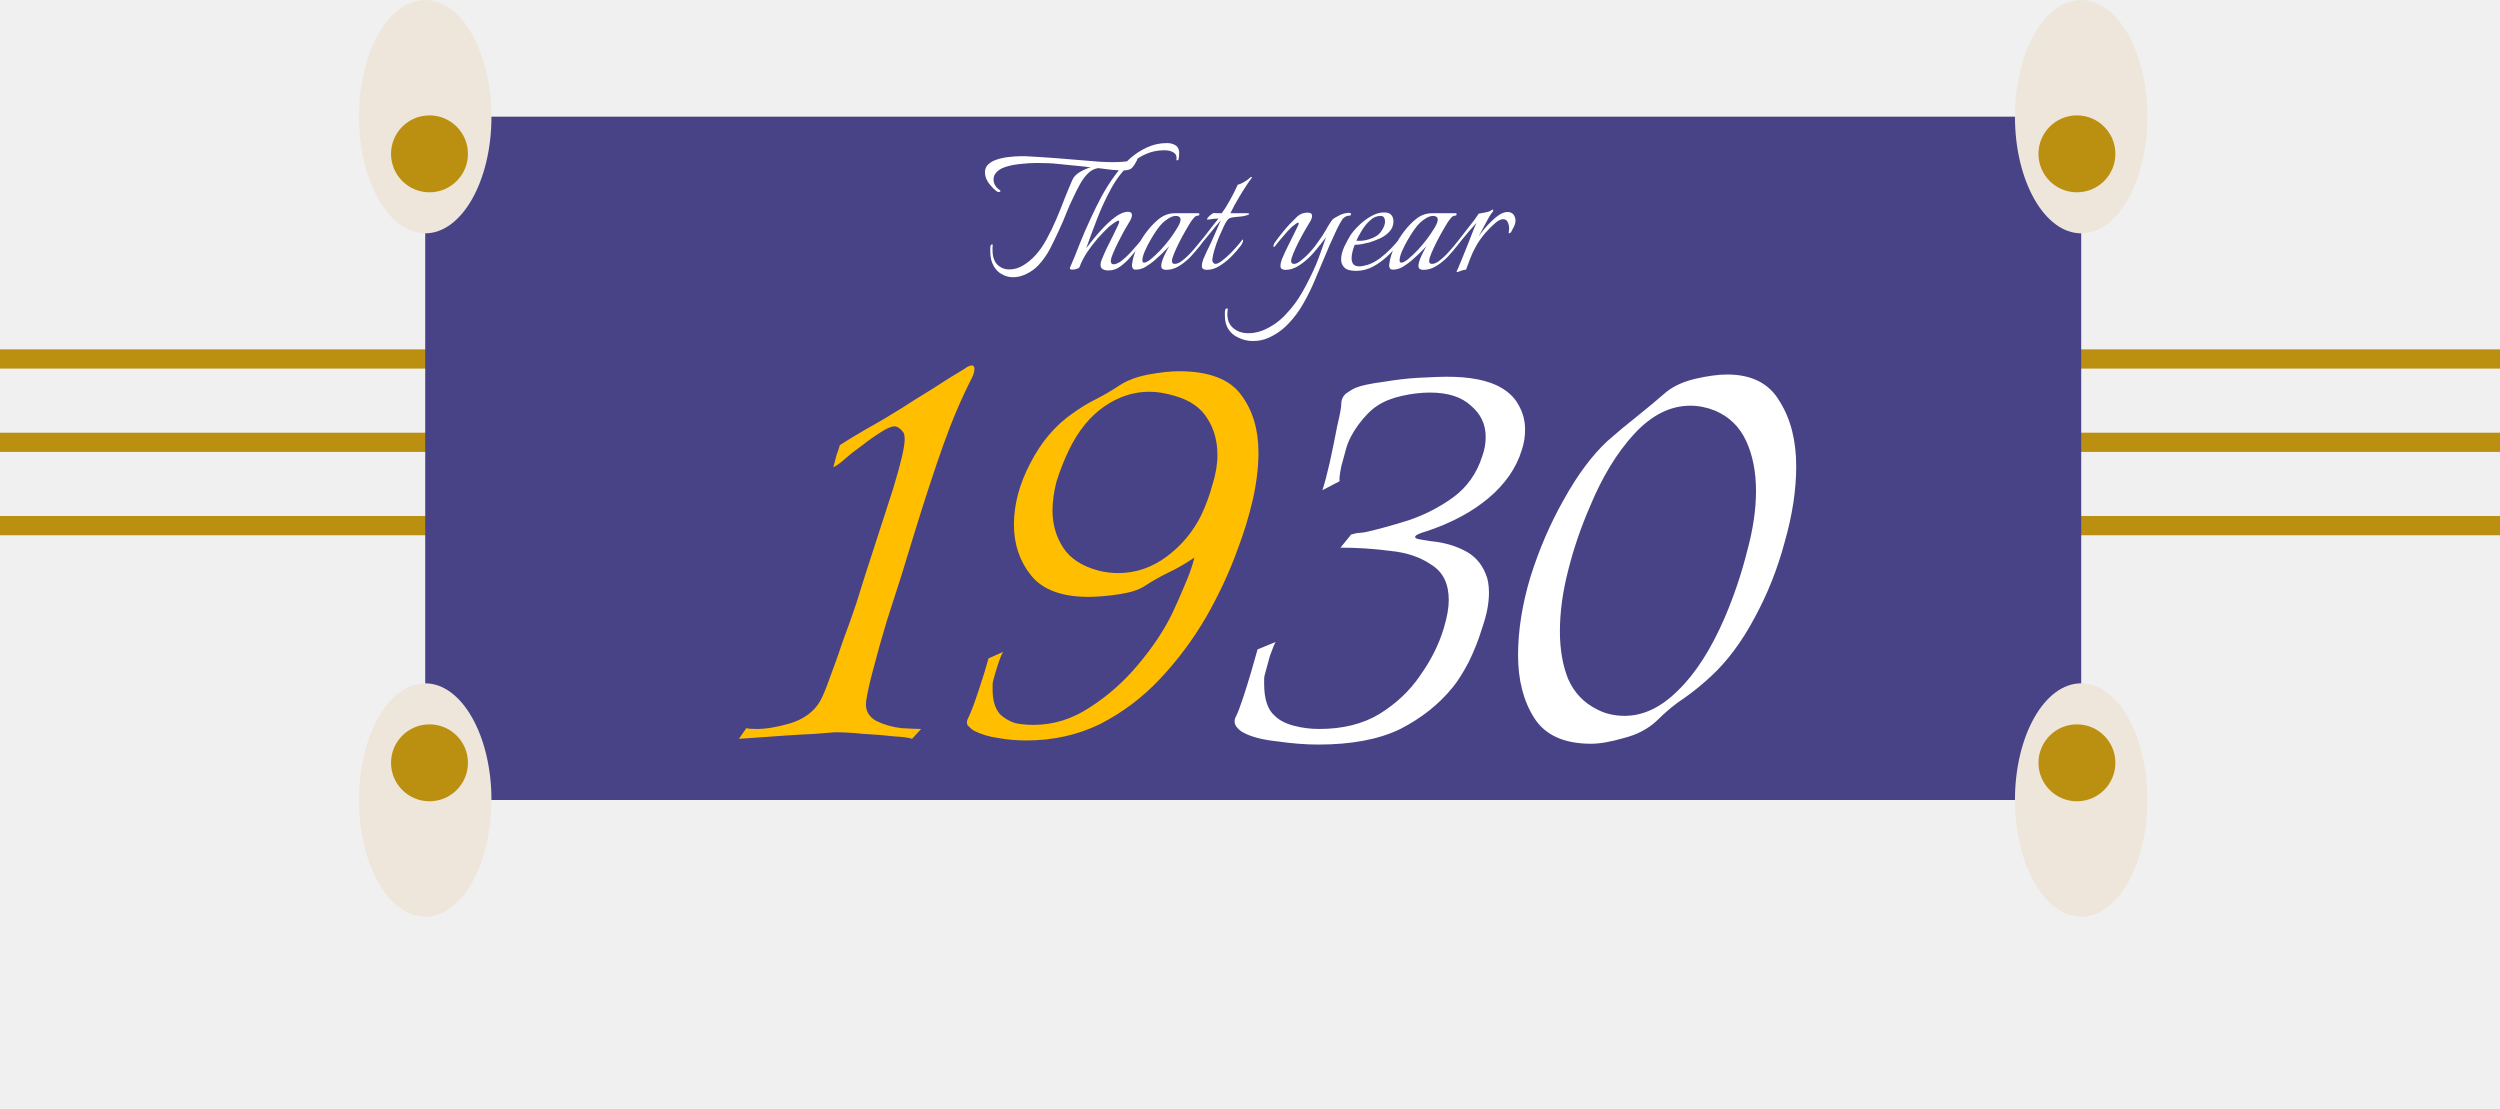
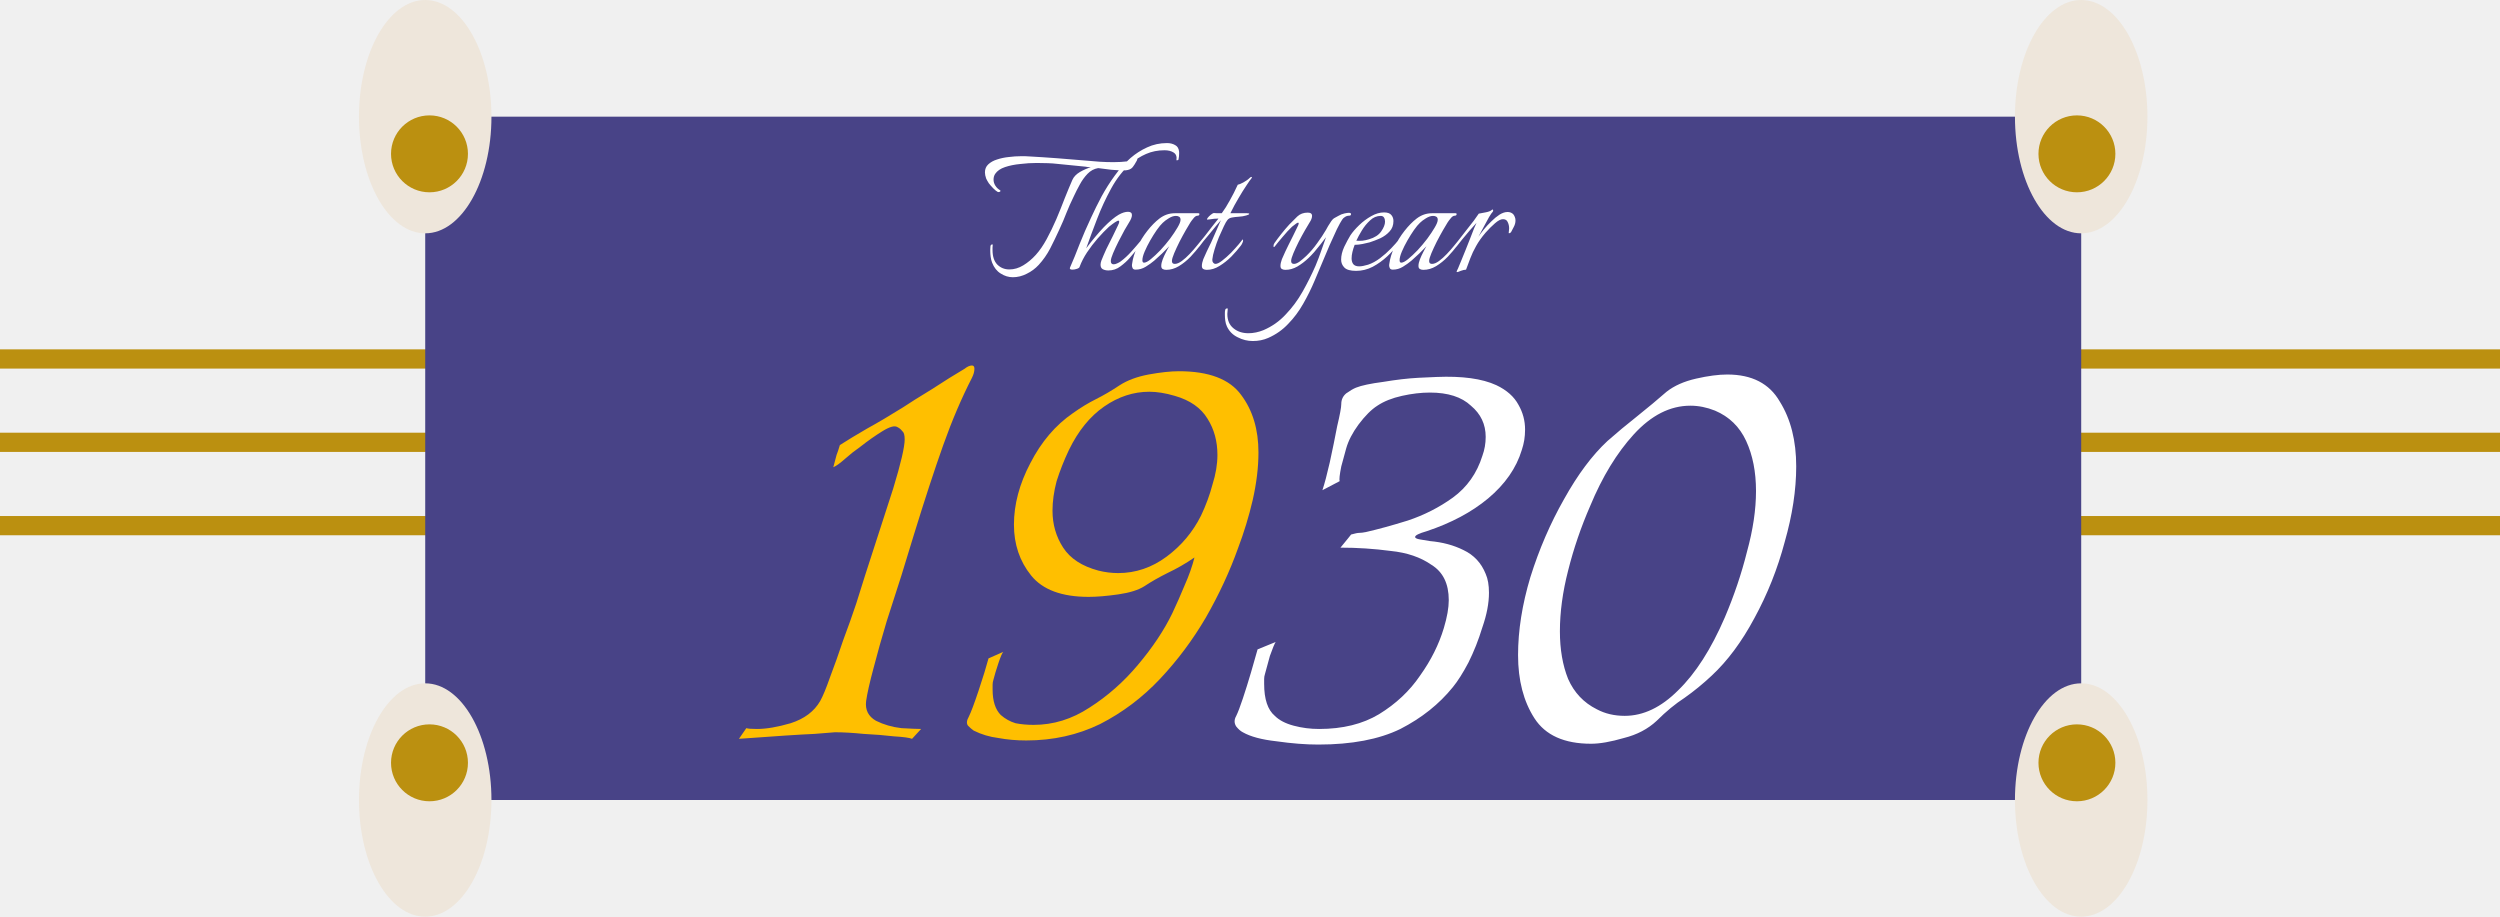
- <svg xmlns="http://www.w3.org/2000/svg" width="390" height="173" viewBox="0 0 390 173" fill="none">
+ <svg xmlns="http://www.w3.org/2000/svg" width="390" height="143" viewBox="0 0 390 143" fill="none">
  <path d="M0 56H390" stroke="#BB9010" stroke-width="3" />
  <path d="M0 69H390" stroke="#BB9010" stroke-width="3" />
  <path d="M0 82H390" stroke="#BB9010" stroke-width="3" />
  <rect x="66.334" y="18.2" width="258.334" height="106.6" fill="#484387" />
  <ellipse cx="324.666" cy="18.2" rx="10.333" ry="18.2" fill="#EEE6DB" />
  <ellipse cx="324.666" cy="124.8" rx="10.333" ry="18.2" fill="#EEE6DB" />
  <ellipse cx="66.333" cy="124.8" rx="10.333" ry="18.2" fill="#EEE6DB" />
  <ellipse cx="66.333" cy="18.2" rx="10.333" ry="18.2" fill="#EEE6DB" />
  <path d="M130.25 114.232C130.25 114.232 129.183 114.317 127.05 114.488C125.002 114.573 121.077 114.829 115.274 115.256L116.426 113.592C116.682 113.677 117.237 113.72 118.09 113.72C119.541 113.72 121.29 113.421 123.338 112.824C125.471 112.141 127.007 110.989 127.946 109.368C128.373 108.6 128.885 107.363 129.482 105.656C130.165 103.864 130.847 101.944 131.53 99.896C132.298 97.848 132.981 95.928 133.578 94.136C134.175 92.259 134.645 90.765 134.986 89.656L139.338 76.216C140.533 72.291 141.13 69.731 141.13 68.536C141.13 67.853 141.002 67.427 140.746 67.256C140.575 67 140.319 66.787 139.978 66.616C139.551 66.36 138.783 66.573 137.674 67.256C136.565 67.939 135.413 68.749 134.218 69.688C133.365 70.285 132.554 70.925 131.786 71.608C131.018 72.291 130.421 72.717 129.994 72.888C130.25 71.949 130.421 71.309 130.506 70.968C130.677 70.541 130.847 70.029 131.018 69.432C132.213 68.664 133.621 67.811 135.242 66.872C136.949 65.933 138.826 64.824 140.874 63.544C141.898 62.861 143.391 61.923 145.354 60.728C147.317 59.448 149.023 58.381 150.474 57.528C150.901 57.187 151.285 57.016 151.626 57.016C151.882 57.016 152.01 57.187 152.01 57.528C152.01 57.955 151.882 58.424 151.626 58.936C150.005 62.093 148.511 65.592 147.146 69.432C145.781 73.272 144.245 77.965 142.538 83.512L140.618 89.784C139.935 91.917 139.167 94.307 138.314 96.952C137.546 99.512 136.863 101.944 136.266 104.248C135.669 106.467 135.285 108.173 135.114 109.368C134.943 110.733 135.455 111.757 136.65 112.44C137.845 113.037 139.167 113.421 140.618 113.592C142.154 113.677 143.178 113.72 143.69 113.72L142.282 115.256C141.855 115.085 140.917 114.957 139.466 114.872C138.015 114.701 136.437 114.573 134.73 114.488C133.023 114.317 131.53 114.232 130.25 114.232ZM160.095 115.512C158.559 115.512 157.108 115.384 155.743 115.128C154.378 114.957 153.098 114.573 151.903 113.976C151.647 113.805 151.348 113.549 151.007 113.208C150.751 112.867 150.794 112.397 151.135 111.8C151.476 111.117 151.988 109.752 152.671 107.704C153.354 105.656 153.866 103.992 154.207 102.712L156.511 101.688C156.34 101.859 156.084 102.456 155.743 103.48C155.402 104.504 155.146 105.357 154.975 106.04C154.89 106.296 154.847 106.552 154.847 106.808C154.847 107.064 154.847 107.32 154.847 107.576C154.847 109.368 155.274 110.691 156.127 111.544C156.81 112.141 157.578 112.568 158.431 112.824C159.284 112.995 160.223 113.08 161.247 113.08C164.319 113.08 167.22 112.184 169.951 110.392C172.767 108.6 175.284 106.381 177.503 103.736C179.807 101.005 181.599 98.317 182.879 95.672C183.562 94.221 184.202 92.771 184.799 91.32C185.482 89.784 185.994 88.333 186.335 86.968C184.97 87.907 183.562 88.717 182.111 89.4C180.746 90.083 179.551 90.765 178.527 91.448C177.588 92.045 176.223 92.472 174.431 92.728C172.639 92.984 171.103 93.112 169.823 93.112C165.642 93.112 162.655 92.003 160.863 89.784C159.071 87.565 158.175 84.92 158.175 81.848C158.175 78.691 159.028 75.491 160.735 72.248C162.442 68.92 164.66 66.317 167.391 64.44C168.586 63.587 169.78 62.861 170.975 62.264C172.17 61.667 173.407 60.941 174.687 60.088C175.882 59.32 177.375 58.765 179.167 58.424C181.044 58.083 182.623 57.912 183.903 57.912C188.596 57.912 191.839 59.149 193.631 61.624C195.423 64.013 196.319 67 196.319 70.584C196.319 72.888 196.02 75.363 195.423 78.008C194.826 80.568 194.058 83.085 193.119 85.56C191.839 89.144 190.175 92.728 188.127 96.312C186.079 99.811 183.69 103.011 180.959 105.912C178.228 108.813 175.114 111.16 171.615 112.952C168.116 114.659 164.276 115.512 160.095 115.512ZM174.431 89.4C177.162 89.4 179.679 88.547 181.983 86.84C184.287 85.133 186.079 83 187.359 80.44C188.127 78.819 188.724 77.197 189.151 75.576C189.663 73.955 189.919 72.419 189.919 70.968C189.919 68.835 189.407 66.957 188.383 65.336C187.359 63.629 185.652 62.435 183.263 61.752C181.812 61.325 180.49 61.112 179.295 61.112C176.82 61.112 174.474 61.88 172.255 63.416C170.036 64.952 168.202 67.213 166.751 70.2C165.983 71.821 165.343 73.443 164.831 75.064C164.404 76.685 164.191 78.221 164.191 79.672C164.191 81.805 164.746 83.725 165.855 85.432C166.964 87.139 168.799 88.333 171.359 89.016C172.383 89.272 173.407 89.4 174.431 89.4Z" fill="#FFBF00" />
  <path d="M205.655 116.152C203.692 116.152 201.516 115.981 199.127 115.64C196.823 115.384 195.074 114.915 193.879 114.232C193.538 114.061 193.196 113.763 192.855 113.336C192.514 112.824 192.514 112.269 192.855 111.672C193.111 111.16 193.452 110.264 193.879 108.984C194.306 107.704 194.732 106.339 195.159 104.888C195.586 103.437 195.927 102.243 196.183 101.304L198.999 100.152C198.828 100.408 198.53 101.133 198.103 102.328C197.762 103.523 197.506 104.461 197.335 105.144C197.25 105.4 197.207 105.656 197.207 105.912C197.207 106.168 197.207 106.424 197.207 106.68C197.207 109.069 197.762 110.733 198.871 111.672C199.554 112.355 200.535 112.867 201.815 113.208C203.095 113.549 204.418 113.72 205.783 113.72C209.452 113.72 212.567 112.952 215.127 111.416C217.772 109.795 219.906 107.789 221.527 105.4C223.234 103.011 224.471 100.536 225.239 97.976C225.751 96.269 226.007 94.819 226.007 93.624C226.007 91.064 225.111 89.229 223.319 88.12C221.612 86.925 219.479 86.2 216.919 85.944C214.359 85.603 211.756 85.432 209.111 85.432C209.538 84.92 209.922 84.451 210.263 84.024C210.604 83.597 210.775 83.384 210.775 83.384C211.372 83.213 211.799 83.128 212.055 83.128C212.311 83.128 212.652 83.085 213.079 83C214.956 82.573 217.132 81.976 219.607 81.208C222.167 80.355 224.514 79.16 226.647 77.624C228.866 76.003 230.402 73.827 231.255 71.096C231.596 70.157 231.767 69.176 231.767 68.152C231.767 66.189 230.999 64.568 229.463 63.288C228.012 61.923 225.879 61.24 223.063 61.24C221.698 61.24 220.247 61.411 218.711 61.752C217.175 62.093 215.895 62.605 214.871 63.288C213.932 63.885 212.951 64.867 211.927 66.232C210.988 67.512 210.348 68.749 210.007 69.944C209.836 70.541 209.58 71.48 209.239 72.76C208.983 74.04 208.898 74.808 208.983 75.064L206.295 76.472C206.636 75.448 207.02 73.997 207.447 72.12C207.874 70.157 208.258 68.28 208.599 66.488C209.026 64.696 209.239 63.544 209.239 63.032C209.239 62.349 209.495 61.795 210.007 61.368C210.604 60.941 211.116 60.643 211.543 60.472C212.396 60.131 213.804 59.832 215.767 59.576C217.815 59.235 219.65 59.021 221.271 58.936L224.087 58.808C228.098 58.637 231.212 59.064 233.431 60.088C235.052 60.856 236.204 61.88 236.887 63.16C237.57 64.355 237.911 65.635 237.911 67C237.911 67.597 237.868 68.152 237.783 68.664C237.698 69.176 237.57 69.688 237.399 70.2C236.546 73.016 234.796 75.533 232.151 77.752C229.591 79.885 226.391 81.592 222.551 82.872C221.356 83.213 220.759 83.512 220.759 83.768C220.759 83.939 221.015 84.067 221.527 84.152C222.039 84.237 222.551 84.323 223.063 84.408C225.026 84.579 226.775 85.048 228.311 85.816C229.932 86.584 231.084 87.821 231.767 89.528C232.108 90.296 232.279 91.277 232.279 92.472C232.279 94.093 231.938 95.885 231.255 97.848C230.658 99.811 229.932 101.645 229.079 103.352C228.226 104.973 227.415 106.253 226.647 107.192C224.514 109.837 221.783 112.013 218.455 113.72C215.127 115.341 210.86 116.152 205.655 116.152ZM248.209 116.024C244.028 116.024 241.084 114.701 239.377 112.056C237.67 109.411 236.817 106.125 236.817 102.2C236.817 98.36 237.457 94.307 238.737 90.04C240.102 85.688 241.852 81.635 243.985 77.88C246.118 74.04 248.38 71.011 250.769 68.792C252.22 67.512 253.756 66.232 255.377 64.952C257.084 63.587 258.62 62.307 259.985 61.112C261.18 60.173 262.716 59.491 264.593 59.064C266.47 58.637 268.092 58.424 269.457 58.424C273.297 58.424 276.028 59.832 277.649 62.648C279.356 65.379 280.209 68.749 280.209 72.76C280.209 76.429 279.612 80.355 278.417 84.536C277.308 88.717 275.729 92.685 273.681 96.44C271.718 100.109 269.5 103.096 267.025 105.4C265.66 106.68 264.252 107.832 262.801 108.856C261.35 109.795 259.9 110.989 258.449 112.44C257.084 113.72 255.377 114.616 253.329 115.128C251.281 115.725 249.574 116.024 248.209 116.024ZM253.457 111.672C256.358 111.672 259.132 110.349 261.777 107.704C264.508 105.059 266.94 101.261 269.073 96.312C270.524 92.899 271.676 89.485 272.529 86.072C273.468 82.659 273.937 79.501 273.937 76.6C273.937 73.613 273.425 71.011 272.401 68.792C271.377 66.573 269.756 64.995 267.537 64.056C266.257 63.544 264.977 63.288 263.697 63.288C260.54 63.288 257.596 64.781 254.865 67.768C252.22 70.669 249.958 74.381 248.081 78.904C246.63 82.232 245.478 85.603 244.625 89.016C243.772 92.344 243.345 95.501 243.345 98.488C243.345 101.304 243.772 103.779 244.625 105.912C245.564 108.045 247.057 109.624 249.105 110.648C250.385 111.331 251.836 111.672 253.457 111.672Z" fill="white" />
  <circle cx="67" cy="24" r="6" fill="#BB9010" />
  <circle cx="67" cy="119" r="6" fill="#BB9010" />
  <circle cx="324" cy="24" r="6" fill="#BB9010" />
  <circle cx="324" cy="119" r="6" fill="#BB9010" />
  <path d="M158.002 43.248C157.34 43.248 156.711 43.056 156.114 42.672C155.516 42.309 155.068 41.744 154.77 40.976C154.663 40.699 154.588 40.4 154.546 40.08C154.503 39.76 154.482 39.461 154.482 39.184V38.896C154.482 38.725 154.492 38.555 154.514 38.384C154.556 38.213 154.652 38.128 154.802 38.128C154.844 38.128 154.866 38.149 154.866 38.192C154.866 38.32 154.855 38.459 154.834 38.608C154.834 38.736 154.834 38.864 154.834 38.992C154.834 39.995 155.079 40.752 155.57 41.264C156.082 41.776 156.711 42.032 157.458 42.032C158.204 42.032 158.93 41.819 159.634 41.392C160.338 40.965 160.988 40.421 161.586 39.76C162.183 39.099 162.748 38.277 163.282 37.296C163.815 36.315 164.316 35.28 164.786 34.192C165.255 33.083 165.692 31.995 166.098 30.928C166.524 29.861 166.919 28.912 167.282 28.08C167.495 27.589 167.89 27.173 168.466 26.832C169.063 26.491 169.628 26.245 170.162 26.096C170.012 26.075 169.863 26.064 169.714 26.064C169.586 26.043 169.458 26.021 169.33 26L164.818 25.552C164.476 25.509 164.028 25.477 163.474 25.456C162.919 25.435 162.332 25.424 161.714 25.424C160.882 25.424 160.028 25.477 159.154 25.584C158.279 25.669 157.49 25.829 156.786 26.064C156.082 26.299 155.57 26.651 155.25 27.12C155.079 27.376 154.994 27.675 154.994 28.016C154.994 28.357 155.09 28.677 155.282 28.976C155.474 29.275 155.719 29.509 156.018 29.68C156.06 29.723 156.082 29.755 156.082 29.776C156.082 29.84 156.028 29.893 155.922 29.936C155.836 29.979 155.74 29.979 155.634 29.936C155.442 29.829 155.218 29.648 154.962 29.392C154.706 29.136 154.471 28.869 154.258 28.592C154.066 28.293 153.927 28.048 153.842 27.856C153.714 27.493 153.65 27.173 153.65 26.896C153.65 26.384 153.82 25.968 154.162 25.648C154.524 25.307 154.983 25.051 155.538 24.88C156.114 24.688 156.722 24.56 157.362 24.496C158.023 24.411 158.652 24.368 159.25 24.368C159.484 24.368 159.708 24.368 159.922 24.368C160.135 24.368 160.338 24.379 160.53 24.4C161.212 24.443 161.927 24.485 162.674 24.528C163.42 24.571 164.178 24.624 164.946 24.688L170.034 25.104C170.375 25.125 170.887 25.168 171.57 25.232C172.274 25.275 172.988 25.296 173.714 25.296C174.503 25.296 175.228 25.253 175.89 25.168C176.551 25.061 176.988 24.88 177.202 24.624C177.244 24.539 177.308 24.517 177.394 24.56C177.479 24.603 177.5 24.656 177.458 24.72C177.394 24.976 177.308 25.168 177.202 25.296C177.095 25.509 176.946 25.744 176.754 26C176.583 26.256 176.316 26.427 175.954 26.512C175.868 26.533 175.751 26.555 175.602 26.576C175.452 26.576 175.292 26.576 175.122 26.576C174.631 26.576 174.034 26.544 173.33 26.48C172.647 26.395 171.975 26.309 171.314 26.224C170.674 26.331 170.119 26.629 169.65 27.12C169.18 27.611 168.775 28.176 168.434 28.816C168.092 29.435 167.794 30.021 167.538 30.576C167.068 31.536 166.674 32.421 166.354 33.232C166.055 34.021 165.682 34.896 165.234 35.856C164.786 36.837 164.316 37.808 163.826 38.768C163.335 39.707 162.738 40.56 162.034 41.328C161.5 41.904 160.882 42.363 160.178 42.704C159.474 43.067 158.748 43.248 158.002 43.248ZM172.902 42.192C172.582 42.192 172.294 42.128 172.038 42C171.803 41.872 171.686 41.637 171.686 41.296C171.686 41.104 171.729 40.891 171.814 40.656C172.006 40.165 172.262 39.568 172.582 38.864C172.923 38.16 173.265 37.477 173.606 36.816C173.947 36.133 174.214 35.579 174.406 35.152C174.534 34.896 174.598 34.715 174.598 34.608C174.598 34.416 174.491 34.373 174.278 34.48C174.065 34.587 173.83 34.736 173.574 34.928C173.318 35.12 173.126 35.269 172.998 35.376C172.443 35.888 171.857 36.496 171.238 37.2C170.641 37.883 170.086 38.608 169.574 39.376C169.083 40.123 168.699 40.869 168.422 41.616C168.401 41.744 168.262 41.851 168.006 41.936C167.75 42.021 167.515 42.064 167.302 42.064C166.961 42.064 166.833 41.957 166.918 41.744C167.409 40.635 167.91 39.408 168.422 38.064C168.955 36.72 169.553 35.344 170.214 33.936C170.705 32.869 171.249 31.771 171.846 30.64C172.465 29.509 173.147 28.432 173.894 27.408C174.641 26.363 175.462 25.445 176.358 24.656C177.147 23.973 178.011 23.419 178.95 22.992C179.91 22.544 180.945 22.32 182.054 22.32C182.545 22.32 182.971 22.427 183.334 22.64C183.697 22.832 183.899 23.184 183.942 23.696V23.984C183.942 24.283 183.91 24.581 183.846 24.88C183.825 24.965 183.739 25.008 183.59 25.008C183.526 25.008 183.505 24.997 183.526 24.976C183.611 24.421 183.462 24.027 183.078 23.792C182.715 23.557 182.246 23.44 181.67 23.44C180.625 23.44 179.665 23.632 178.79 24.016C177.915 24.4 177.105 24.912 176.358 25.552C175.206 26.555 174.203 27.835 173.35 29.392C172.497 30.949 171.761 32.539 171.142 34.16C170.843 34.949 170.545 35.739 170.246 36.528C169.969 37.317 169.702 38.053 169.446 38.736C170.406 37.456 171.323 36.357 172.198 35.44C173.094 34.523 173.873 33.872 174.534 33.488C175.067 33.189 175.547 33.04 175.974 33.04C176.379 33.04 176.582 33.211 176.582 33.552C176.582 33.851 176.433 34.235 176.134 34.704C175.985 34.939 175.75 35.333 175.43 35.888C175.131 36.443 174.811 37.051 174.47 37.712C174.15 38.352 173.873 38.949 173.638 39.504C173.403 40.059 173.286 40.464 173.286 40.72C173.286 41.061 173.435 41.232 173.734 41.232C173.905 41.232 174.097 41.179 174.31 41.072C174.545 40.965 174.715 40.869 174.822 40.784C175.398 40.357 175.963 39.835 176.518 39.216C177.073 38.597 177.542 38.053 177.926 37.584C177.947 37.563 177.958 37.595 177.958 37.68C177.958 37.765 177.937 37.893 177.894 38.064C177.873 38.213 177.809 38.341 177.702 38.448C177.467 38.768 177.222 39.077 176.966 39.376C176.731 39.653 176.497 39.931 176.262 40.208C175.857 40.677 175.366 41.125 174.79 41.552C174.235 41.979 173.606 42.192 172.902 42.192ZM181.924 42.096C181.711 42.096 181.53 42.053 181.38 41.968C181.231 41.883 181.156 41.723 181.156 41.488C181.156 41.189 181.231 40.848 181.38 40.464C181.53 40.08 181.7 39.707 181.892 39.344C182.084 38.96 182.255 38.651 182.404 38.416C181.658 39.205 180.879 39.952 180.068 40.656C179.663 40.997 179.215 41.317 178.724 41.616C178.234 41.915 177.711 42.064 177.156 42.064C176.943 42.064 176.794 42 176.708 41.872C176.623 41.723 176.58 41.552 176.58 41.36C176.58 41.253 176.591 41.179 176.612 41.136C176.719 40.304 176.986 39.44 177.412 38.544C177.839 37.648 178.362 36.805 178.98 36.016C179.599 35.227 180.228 34.587 180.868 34.096C181.594 33.541 182.394 33.264 183.268 33.264H186.948C187.055 33.264 187.108 33.307 187.108 33.392C187.108 33.563 187.012 33.648 186.82 33.648C186.607 33.648 186.394 33.787 186.18 34.064C185.967 34.32 185.807 34.533 185.7 34.704C185.551 34.939 185.316 35.333 184.996 35.888C184.676 36.443 184.346 37.051 184.004 37.712C183.684 38.352 183.407 38.949 183.172 39.504C182.938 40.059 182.82 40.464 182.82 40.72C182.82 41.019 182.97 41.168 183.268 41.168C183.588 41.168 183.951 41.019 184.356 40.72C184.762 40.421 185.167 40.059 185.572 39.632C185.999 39.184 186.383 38.747 186.724 38.32C187.087 37.872 187.375 37.52 187.588 37.264C187.716 37.392 187.706 37.573 187.556 37.808C187.428 38.021 187.311 38.192 187.204 38.32C186.778 38.875 186.287 39.451 185.732 40.048C185.178 40.624 184.57 41.115 183.908 41.52C183.268 41.904 182.607 42.096 181.924 42.096ZM178.468 40.976C178.724 40.976 179.076 40.795 179.524 40.432C179.994 40.048 180.495 39.579 181.028 39.024C181.562 38.448 182.063 37.851 182.532 37.232C183.002 36.592 183.386 36.016 183.684 35.504C184.004 34.971 184.164 34.565 184.164 34.288C184.164 34.053 184.09 33.893 183.94 33.808C183.812 33.723 183.642 33.68 183.428 33.68C183.087 33.68 182.714 33.808 182.308 34.064C181.924 34.299 181.615 34.533 181.38 34.768C181.124 35.003 180.815 35.376 180.452 35.888C180.111 36.379 179.77 36.923 179.428 37.52C179.087 38.117 178.799 38.693 178.564 39.248C178.33 39.803 178.212 40.251 178.212 40.592C178.212 40.848 178.298 40.976 178.468 40.976ZM188.259 42.096C188.045 42.096 187.864 42.053 187.715 41.968C187.565 41.883 187.491 41.723 187.491 41.488C187.491 41.189 187.565 40.837 187.715 40.432C187.885 40.027 188.067 39.621 188.259 39.216C188.451 38.811 188.611 38.48 188.739 38.224C188.845 38.032 188.984 37.733 189.155 37.328C189.347 36.901 189.539 36.464 189.731 36.016C189.944 35.547 190.115 35.152 190.243 34.832C190.392 34.512 190.467 34.352 190.467 34.352C190.275 34.565 190.019 34.864 189.699 35.248C189.4 35.632 189.069 36.037 188.707 36.464C188.365 36.869 188.045 37.253 187.747 37.616C187.469 37.979 187.267 38.245 187.139 38.416C187.075 38.501 187.021 38.544 186.979 38.544C186.936 38.544 186.915 38.491 186.915 38.384C186.915 38.213 186.968 38.053 187.075 37.904C187.331 37.584 187.64 37.2 188.003 36.752C188.365 36.283 188.728 35.813 189.091 35.344C189.475 34.875 189.805 34.459 190.083 34.096C189.912 34.096 189.688 34.107 189.411 34.128C189.155 34.149 188.92 34.181 188.707 34.224C188.493 34.245 188.376 34.256 188.355 34.256C188.248 34.256 188.259 34.171 188.387 34C188.515 33.829 188.685 33.659 188.899 33.488C189.112 33.317 189.272 33.232 189.379 33.232C189.4 33.232 189.571 33.243 189.891 33.264C190.211 33.264 190.445 33.264 190.595 33.264C191.021 32.688 191.437 32.027 191.843 31.28C192.269 30.533 192.685 29.712 193.091 28.816C193.261 28.795 193.549 28.677 193.955 28.464C194.381 28.229 194.712 27.995 194.947 27.76C195.053 27.653 195.139 27.6 195.203 27.6C195.331 27.6 195.331 27.685 195.203 27.856C195.053 28.027 194.797 28.389 194.435 28.944C194.072 29.477 193.667 30.128 193.219 30.896C192.771 31.643 192.344 32.432 191.939 33.264H194.531C194.765 33.264 194.883 33.296 194.883 33.36C194.883 33.445 194.723 33.531 194.403 33.616C194.04 33.723 193.656 33.787 193.251 33.808C192.867 33.829 192.504 33.872 192.163 33.936C191.843 34 191.608 34.139 191.459 34.352C191.331 34.501 191.149 34.821 190.915 35.312C190.68 35.803 190.424 36.368 190.147 37.008C189.891 37.627 189.667 38.256 189.475 38.896C189.283 39.515 189.165 40.037 189.123 40.464V40.592C189.123 40.763 189.176 40.901 189.283 41.008C189.389 41.115 189.496 41.168 189.603 41.168C189.88 41.168 190.232 40.997 190.659 40.656C191.107 40.315 191.565 39.909 192.035 39.44C192.504 38.949 192.909 38.501 193.251 38.096C193.4 37.925 193.528 37.765 193.635 37.616C193.763 37.467 193.837 37.371 193.859 37.328C193.901 37.413 193.923 37.477 193.923 37.52C193.923 37.648 193.88 37.787 193.795 37.936C193.731 38.085 193.656 38.213 193.571 38.32C193.165 38.853 192.675 39.419 192.099 40.016C191.523 40.592 190.904 41.083 190.243 41.488C189.603 41.893 188.941 42.096 188.259 42.096ZM195.433 53.2C194.622 53.2 193.843 53.008 193.097 52.624C192.329 52.261 191.763 51.696 191.401 50.928C191.273 50.651 191.187 50.352 191.145 50.032C191.102 49.733 191.081 49.435 191.081 49.136V48.784C191.081 48.613 191.102 48.453 191.145 48.304C191.187 48.176 191.294 48.112 191.465 48.112C191.507 48.112 191.529 48.133 191.529 48.176C191.529 48.304 191.518 48.432 191.497 48.56C191.475 48.688 191.465 48.827 191.465 48.976C191.465 49.957 191.785 50.704 192.425 51.216C193.043 51.728 193.822 51.984 194.761 51.984C195.145 51.984 195.539 51.941 195.945 51.856C196.35 51.771 196.734 51.653 197.097 51.504C198.441 50.928 199.603 50.107 200.585 49.04C201.587 47.995 202.462 46.811 203.209 45.488C203.955 44.165 204.627 42.821 205.225 41.456C205.566 40.645 205.865 39.856 206.121 39.088C206.398 38.32 206.643 37.627 206.857 37.008C206.643 37.307 206.366 37.669 206.025 38.096C205.683 38.523 205.342 38.939 205.001 39.344C204.659 39.728 204.361 40.037 204.105 40.272C203.571 40.784 202.995 41.221 202.377 41.584C201.779 41.925 201.161 42.096 200.521 42.096C200.307 42.096 200.126 42.053 199.977 41.968C199.827 41.883 199.753 41.723 199.753 41.488C199.753 41.189 199.827 40.837 199.977 40.432C200.147 40.027 200.329 39.621 200.521 39.216C200.713 38.811 200.873 38.48 201.001 38.224C201.257 37.733 201.502 37.243 201.737 36.752C201.971 36.261 202.174 35.845 202.345 35.504C202.515 35.184 202.601 34.971 202.601 34.864C202.601 34.693 202.473 34.693 202.217 34.864C201.982 35.035 201.758 35.205 201.545 35.376C201.075 35.824 200.585 36.357 200.073 36.976C199.561 37.573 199.166 38.053 198.889 38.416C198.825 38.501 198.771 38.544 198.729 38.544C198.686 38.544 198.665 38.491 198.665 38.384C198.665 38.213 198.718 38.053 198.825 37.904C199.123 37.477 199.475 37.008 199.881 36.496C200.286 35.984 200.702 35.493 201.129 35.024C201.534 34.597 201.95 34.181 202.377 33.776C202.803 33.371 203.347 33.168 204.009 33.168C204.457 33.168 204.681 33.339 204.681 33.68C204.681 33.979 204.553 34.32 204.297 34.704C204.147 34.939 203.913 35.333 203.593 35.888C203.273 36.443 202.942 37.051 202.601 37.712C202.281 38.352 202.003 38.949 201.769 39.504C201.534 40.059 201.417 40.464 201.417 40.72C201.417 41.019 201.566 41.168 201.865 41.168C202.099 41.168 202.387 41.051 202.729 40.816C203.07 40.56 203.422 40.261 203.785 39.92C204.403 39.323 204.969 38.661 205.481 37.936C206.014 37.211 206.473 36.517 206.857 35.856C206.921 35.749 207.027 35.557 207.177 35.28C207.347 35.003 207.518 34.736 207.689 34.48C207.881 34.224 208.03 34.075 208.137 34.032C208.243 33.989 208.457 33.872 208.777 33.68C209.097 33.488 209.417 33.36 209.737 33.296C210.035 33.232 210.259 33.2 210.409 33.2C210.643 33.2 210.761 33.264 210.761 33.392C210.761 33.563 210.665 33.648 210.473 33.648C210.238 33.648 210.025 33.712 209.833 33.84C209.641 33.947 209.491 34.085 209.385 34.256C209.193 34.533 208.915 35.035 208.553 35.76C208.211 36.485 207.827 37.328 207.401 38.288C206.995 39.227 206.59 40.187 206.185 41.168C205.779 42.128 205.406 43.013 205.065 43.824C204.553 45.04 203.966 46.224 203.305 47.376C202.643 48.549 201.865 49.595 200.969 50.512C200.094 51.451 199.049 52.187 197.833 52.72C197.107 53.04 196.307 53.2 195.433 53.2ZM211.553 42.256C210.678 42.256 210.07 42.085 209.729 41.744C209.387 41.403 209.217 40.987 209.217 40.496C209.217 39.877 209.377 39.216 209.697 38.512C210.038 37.808 210.358 37.211 210.657 36.72C210.998 36.208 211.457 35.675 212.033 35.12C212.609 34.565 213.238 34.096 213.921 33.712C214.603 33.328 215.265 33.136 215.905 33.136C216.459 33.136 216.843 33.275 217.057 33.552C217.27 33.808 217.377 34.117 217.377 34.48C217.377 35.141 217.174 35.685 216.769 36.112C216.385 36.539 215.905 36.891 215.329 37.168C214.753 37.424 214.198 37.637 213.665 37.808C213.345 37.893 212.971 37.979 212.545 38.064C212.118 38.149 211.713 38.192 211.329 38.192C211.179 38.576 211.062 38.949 210.977 39.312C210.891 39.675 210.849 40.005 210.849 40.304C210.849 40.667 210.934 40.965 211.105 41.2C211.297 41.435 211.606 41.552 212.033 41.552C212.203 41.552 212.406 41.531 212.641 41.488C212.875 41.445 213.131 41.381 213.409 41.296C214.049 41.083 214.678 40.741 215.297 40.272C215.915 39.803 216.481 39.301 216.993 38.768C217.526 38.213 217.931 37.755 218.209 37.392C218.273 37.456 218.305 37.531 218.305 37.616C218.305 37.723 218.23 37.893 218.081 38.128C217.654 38.725 217.099 39.344 216.417 39.984C215.734 40.624 214.977 41.168 214.145 41.616C213.313 42.043 212.449 42.256 211.553 42.256ZM211.585 37.552C211.862 37.573 212.171 37.573 212.513 37.552C212.875 37.509 213.227 37.435 213.569 37.328C214.443 37.072 215.073 36.667 215.457 36.112C215.862 35.536 216.065 35.024 216.065 34.576C216.065 34.32 216.011 34.107 215.905 33.936C215.798 33.765 215.627 33.68 215.393 33.68C214.774 33.68 214.219 33.915 213.729 34.384C213.238 34.832 212.811 35.355 212.449 35.952C212.086 36.549 211.798 37.083 211.585 37.552ZM222.049 42.096C221.836 42.096 221.655 42.053 221.505 41.968C221.356 41.883 221.281 41.723 221.281 41.488C221.281 41.189 221.356 40.848 221.505 40.464C221.655 40.08 221.825 39.707 222.017 39.344C222.209 38.96 222.38 38.651 222.529 38.416C221.783 39.205 221.004 39.952 220.193 40.656C219.788 40.997 219.34 41.317 218.849 41.616C218.359 41.915 217.836 42.064 217.281 42.064C217.068 42.064 216.919 42 216.833 41.872C216.748 41.723 216.705 41.552 216.705 41.36C216.705 41.253 216.716 41.179 216.737 41.136C216.844 40.304 217.111 39.44 217.537 38.544C217.964 37.648 218.487 36.805 219.105 36.016C219.724 35.227 220.353 34.587 220.993 34.096C221.719 33.541 222.519 33.264 223.393 33.264H227.073C227.18 33.264 227.233 33.307 227.233 33.392C227.233 33.563 227.137 33.648 226.945 33.648C226.732 33.648 226.519 33.787 226.305 34.064C226.092 34.32 225.932 34.533 225.825 34.704C225.676 34.939 225.441 35.333 225.121 35.888C224.801 36.443 224.471 37.051 224.129 37.712C223.809 38.352 223.532 38.949 223.297 39.504C223.063 40.059 222.945 40.464 222.945 40.72C222.945 41.019 223.095 41.168 223.393 41.168C223.713 41.168 224.076 41.019 224.481 40.72C224.887 40.421 225.292 40.059 225.697 39.632C226.124 39.184 226.508 38.747 226.849 38.32C227.212 37.872 227.5 37.52 227.713 37.264C227.841 37.392 227.831 37.573 227.681 37.808C227.553 38.021 227.436 38.192 227.329 38.32C226.903 38.875 226.412 39.451 225.857 40.048C225.303 40.624 224.695 41.115 224.033 41.52C223.393 41.904 222.732 42.096 222.049 42.096ZM218.593 40.976C218.849 40.976 219.201 40.795 219.649 40.432C220.119 40.048 220.62 39.579 221.153 39.024C221.687 38.448 222.188 37.851 222.657 37.232C223.127 36.592 223.511 36.016 223.809 35.504C224.129 34.971 224.289 34.565 224.289 34.288C224.289 34.053 224.215 33.893 224.065 33.808C223.937 33.723 223.767 33.68 223.553 33.68C223.212 33.68 222.839 33.808 222.433 34.064C222.049 34.299 221.74 34.533 221.505 34.768C221.249 35.003 220.94 35.376 220.577 35.888C220.236 36.379 219.895 36.923 219.553 37.52C219.212 38.117 218.924 38.693 218.689 39.248C218.455 39.803 218.337 40.251 218.337 40.592C218.337 40.848 218.423 40.976 218.593 40.976ZM227.296 42.448C227.21 42.448 227.21 42.363 227.296 42.192C227.402 42 227.498 41.787 227.584 41.552C227.69 41.317 227.797 41.061 227.904 40.784C228.117 40.272 228.352 39.696 228.608 39.056C228.864 38.416 229.109 37.797 229.344 37.2C229.578 36.581 229.781 36.059 229.952 35.632C230.144 35.184 230.272 34.896 230.336 34.768C230.037 35.088 229.674 35.493 229.248 35.984C228.842 36.453 228.458 36.912 228.096 37.36C227.733 37.808 227.456 38.16 227.264 38.416C227.2 38.501 227.146 38.544 227.104 38.544C227.061 38.544 227.04 38.491 227.04 38.384C227.04 38.213 227.093 38.053 227.2 37.904C227.605 37.392 228.053 36.816 228.544 36.176C229.056 35.536 229.514 34.949 229.92 34.416C230.325 33.861 230.581 33.499 230.688 33.328C230.922 33.285 231.264 33.221 231.712 33.136C232.181 33.051 232.501 32.933 232.672 32.784C232.736 32.72 232.8 32.688 232.864 32.688C232.906 32.688 232.928 32.731 232.928 32.816C232.949 32.88 232.928 32.955 232.864 33.04C232.736 33.168 232.544 33.445 232.288 33.872C232.053 34.299 231.786 34.789 231.488 35.344C231.189 35.899 230.901 36.432 230.624 36.944C230.837 36.624 231.114 36.251 231.456 35.824C231.818 35.376 232.213 34.949 232.64 34.544C233.066 34.117 233.493 33.765 233.92 33.488C234.368 33.211 234.784 33.072 235.168 33.072C235.445 33.072 235.68 33.136 235.872 33.264C236.064 33.371 236.213 33.573 236.32 33.872C236.384 34.021 236.416 34.192 236.416 34.384C236.416 34.747 236.32 35.099 236.128 35.44C235.957 35.76 235.829 36.005 235.744 36.176C235.722 36.24 235.648 36.304 235.52 36.368C235.392 36.411 235.338 36.389 235.36 36.304C235.381 36.197 235.392 36.091 235.392 35.984C235.413 35.877 235.424 35.76 235.424 35.632C235.424 35.269 235.349 34.939 235.2 34.64C235.072 34.341 234.826 34.192 234.464 34.192C234.122 34.192 233.706 34.405 233.216 34.832C232.725 35.259 232.234 35.749 231.744 36.304C231.125 37.029 230.634 37.723 230.272 38.384C229.909 39.024 229.61 39.653 229.376 40.272C229.248 40.613 229.12 40.955 228.992 41.296C228.864 41.616 228.768 41.872 228.704 42.064C228.426 42.085 228.149 42.149 227.872 42.256C227.594 42.384 227.402 42.448 227.296 42.448Z" fill="white" />
</svg>
